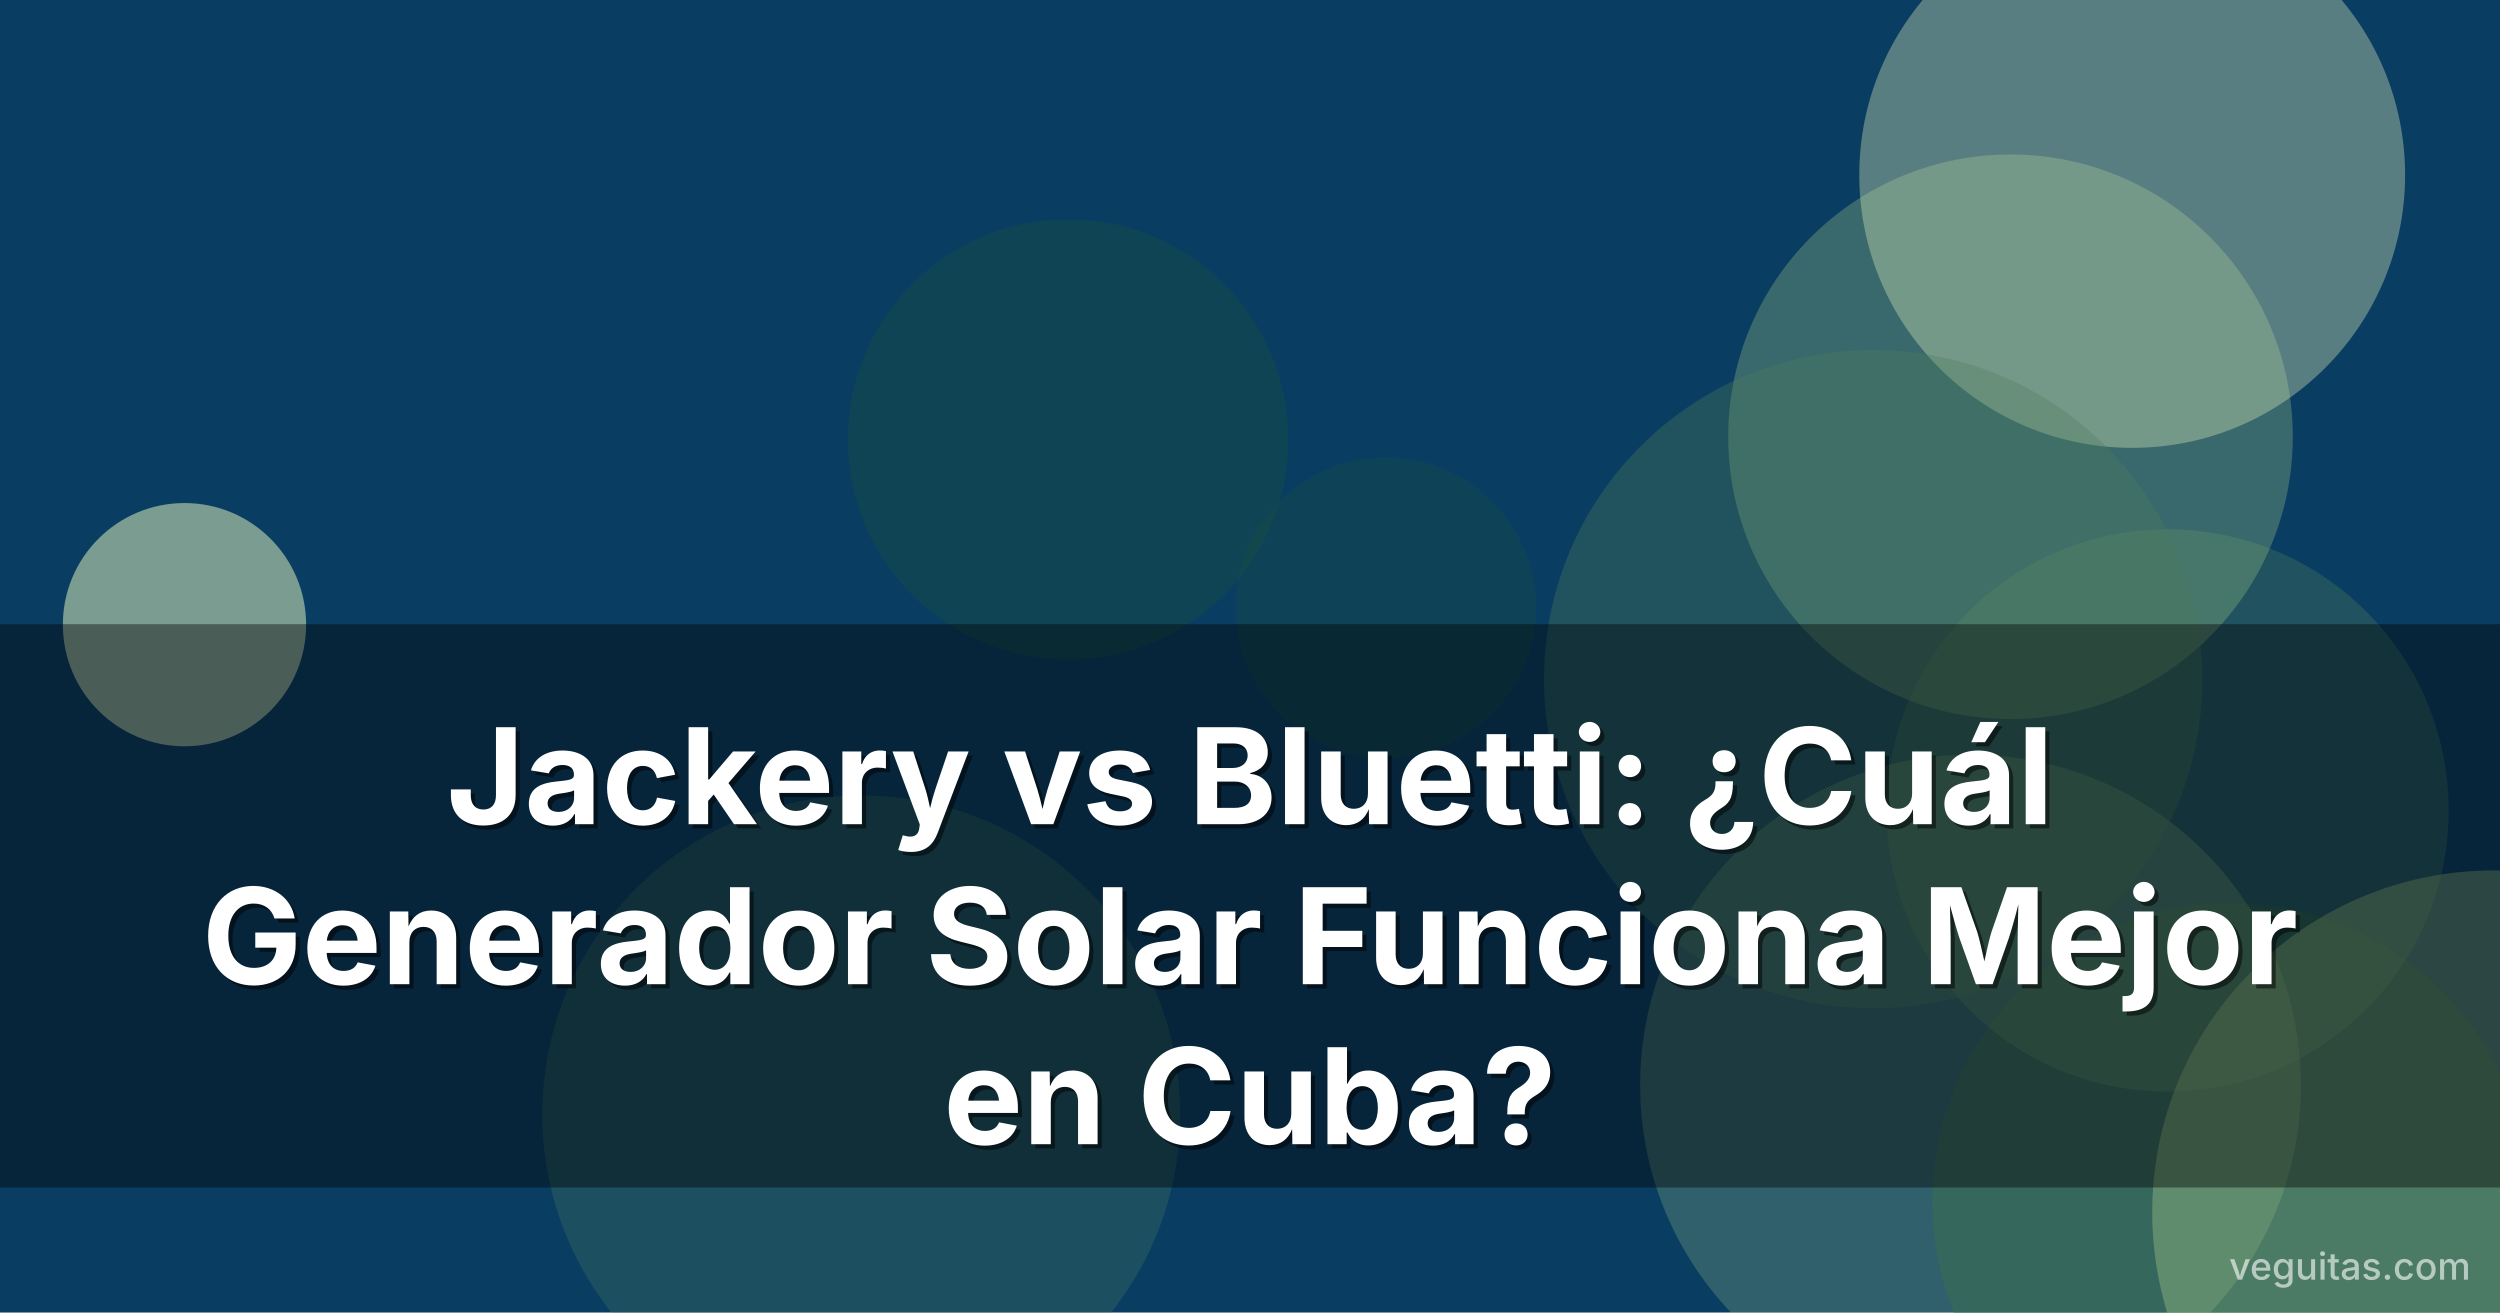
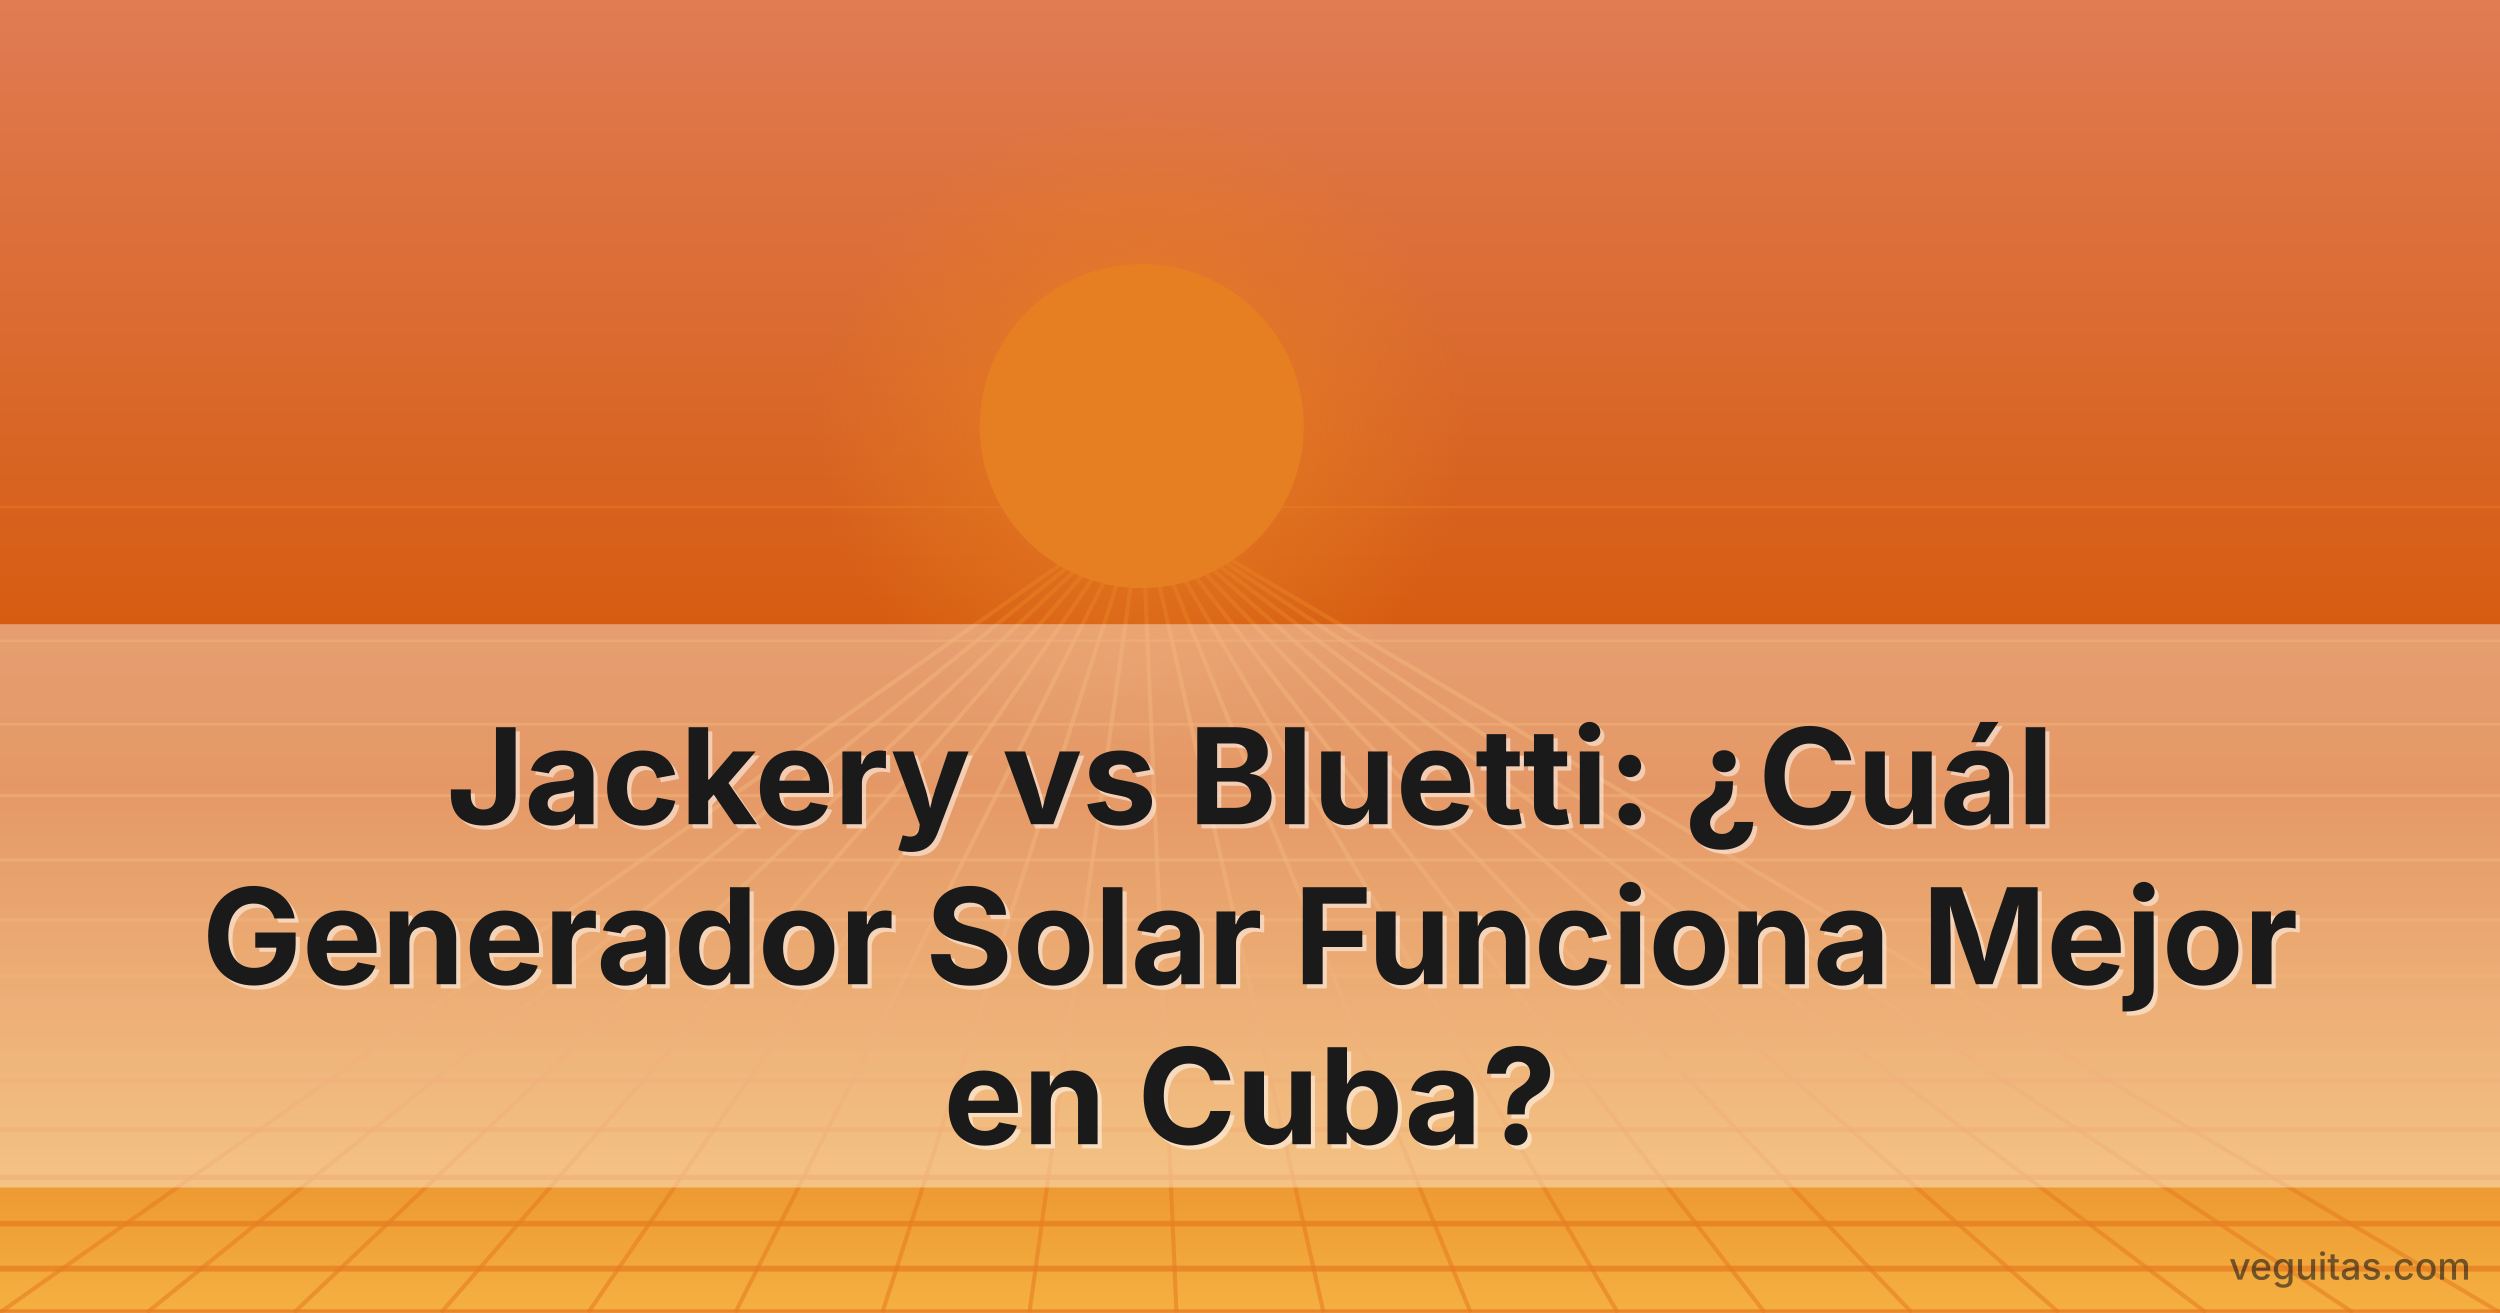
<svg xmlns="http://www.w3.org/2000/svg" version="1.1" width="1200" height="630" viewBox="0 0 1200 630">
-   <rect width="1200" height="630" fill="#0a3d62" />
-   <circle r="143.151" cx="1070.703" cy="576.691" fill="#1e5631" opacity="0.429" />
-   <circle r="134.932" cx="1040.433" cy="389.016" fill="#4a7c59" opacity="0.356" />
-   <circle r="158.584" cx="945.854" cy="520.829" fill="#8db580" opacity="0.286" />
-   <circle r="58.38" cx="88.555" cy="299.841" fill="#d4e6b5" opacity="0.561" />
-   <circle r="105.677" cx="512.713" cy="210.943" fill="#1e5631" opacity="0.266" />
-   <circle r="153.074" cx="413.402" cy="534.898" fill="#4a7c59" opacity="0.283" />
-   <circle r="135.492" cx="965.039" cy="209.655" fill="#8db580" opacity="0.361" />
-   <circle r="130.994" cx="1023.451" cy="83.98" fill="#d4e6b5" opacity="0.387" />
-   <circle r="72.119" cx="665.192" cy="291.656" fill="#1e5631" opacity="0.213" />
-   <circle r="157.999" cx="899.137" cy="325.994" fill="#4a7c59" opacity="0.344" />
-   <circle r="164.104" cx="1197.179" cy="581.896" fill="#8db580" opacity="0.471" />
-   <rect width="1200" height="270.4" x="0" y="299.6" fill="rgba(0,0,0,0.4)" />
-   <text font-family="system-ui, -apple-system, sans-serif" font-size="64" font-weight="700" text-anchor="middle" fill="rgba(0,0,0,0.5)" x="602" y="397.628">
+   <defs>
+     <linearGradient x1="0" y1="0" x2="0" y2="1" id="SvgjsLinearGradient1026">
+       <stop stop-color="#e07b53" offset="0" />
+       <stop stop-color="#d35400" offset="0.6" />
+       <stop stop-color="#f5b041" offset="1" />
+     </linearGradient>
+     <radialGradient id="SvgjsRadialGradient1027">
+       <stop stop-opacity="1" stop-color="#e67e22" offset="0" />
+       <stop stop-opacity="0.5" stop-color="#e67e22" offset="0.5" />
+       <stop stop-opacity="0" stop-color="#e67e22" offset="1" />
+     </radialGradient>
+   </defs>
+   <rect width="1200" height="630" fill="url(#SvgjsLinearGradient1026)" />
+   <line x1="0" y1="243.396" x2="1200" y2="243.396" stroke-opacity="0.5" stroke-width="1" stroke="#e67e22" />
+   <line x1="0" y1="307.592" x2="1200" y2="307.592" stroke-opacity="0.523" stroke-width="1.154" stroke="#e67e22" />
+   <line x1="0" y1="347.682" x2="1200" y2="347.682" stroke-opacity="0.546" stroke-width="1.308" stroke="#e67e22" />
+   <line x1="0" y1="381.909" x2="1200" y2="381.909" stroke-opacity="0.569" stroke-width="1.462" stroke="#e67e22" />
+   <line x1="0" y1="412.809" x2="1200" y2="412.809" stroke-opacity="0.592" stroke-width="1.615" stroke="#e67e22" />
+   <line x1="0" y1="441.451" x2="1200" y2="441.451" stroke-opacity="0.615" stroke-width="1.769" stroke="#e67e22" />
+   <line x1="0" y1="468.411" x2="1200" y2="468.411" stroke-opacity="0.638" stroke-width="1.923" stroke="#e67e22" />
+   <line x1="0" y1="494.05" x2="1200" y2="494.05" stroke-opacity="0.662" stroke-width="2.077" stroke="#e67e22" />
+   <line x1="0" y1="518.609" x2="1200" y2="518.609" stroke-opacity="0.685" stroke-width="2.231" stroke="#e67e22" />
+   <line x1="0" y1="542.261" x2="1200" y2="542.261" stroke-opacity="0.708" stroke-width="2.385" stroke="#e67e22" />
+   <line x1="0" y1="565.137" x2="1200" y2="565.137" stroke-opacity="0.731" stroke-width="2.538" stroke="#e67e22" />
+   <line x1="0" y1="587.335" x2="1200" y2="587.335" stroke-opacity="0.754" stroke-width="2.692" stroke="#e67e22" />
+   <line x1="0" y1="608.934" x2="1200" y2="608.934" stroke-opacity="0.777" stroke-width="2.846" stroke="#e67e22" />
+   <line x1="0" y1="630" x2="1200" y2="630" stroke-opacity="0.8" stroke-width="3" stroke="#e67e22" />
+   <line x1="548.037" y1="243.396" x2="0" y2="630" stroke-opacity="0.6" stroke-width="2" stroke="#e67e22" />
+   <line x1="548.037" y1="243.396" x2="70.588" y2="630" stroke-opacity="0.6" stroke-width="2" stroke="#e67e22" />
+   <line x1="548.037" y1="243.396" x2="141.176" y2="630" stroke-opacity="0.6" stroke-width="2" stroke="#e67e22" />
+   <line x1="548.037" y1="243.396" x2="211.765" y2="630" stroke-opacity="0.6" stroke-width="2" stroke="#e67e22" />
+   <line x1="548.037" y1="243.396" x2="282.353" y2="630" stroke-opacity="0.6" stroke-width="2" stroke="#e67e22" />
+   <line x1="548.037" y1="243.396" x2="352.941" y2="630" stroke-opacity="0.6" stroke-width="2" stroke="#e67e22" />
+   <line x1="548.037" y1="243.396" x2="423.529" y2="630" stroke-opacity="0.6" stroke-width="2" stroke="#e67e22" />
+   <line x1="548.037" y1="243.396" x2="494.118" y2="630" stroke-opacity="0.6" stroke-width="2" stroke="#e67e22" />
+   <line x1="548.037" y1="243.396" x2="564.706" y2="630" stroke-opacity="0.6" stroke-width="2" stroke="#e67e22" />
+   <line x1="548.037" y1="243.396" x2="635.294" y2="630" stroke-opacity="0.6" stroke-width="2" stroke="#e67e22" />
+   <line x1="548.037" y1="243.396" x2="705.882" y2="630" stroke-opacity="0.6" stroke-width="2" stroke="#e67e22" />
+   <line x1="548.037" y1="243.396" x2="776.471" y2="630" stroke-opacity="0.6" stroke-width="2" stroke="#e67e22" />
+   <line x1="548.037" y1="243.396" x2="847.059" y2="630" stroke-opacity="0.6" stroke-width="2" stroke="#e67e22" />
+   <line x1="548.037" y1="243.396" x2="917.647" y2="630" stroke-opacity="0.6" stroke-width="2" stroke="#e67e22" />
+   <line x1="548.037" y1="243.396" x2="988.235" y2="630" stroke-opacity="0.6" stroke-width="2" stroke="#e67e22" />
+   <line x1="548.037" y1="243.396" x2="1058.824" y2="630" stroke-opacity="0.6" stroke-width="2" stroke="#e67e22" />
+   <line x1="548.037" y1="243.396" x2="1129.412" y2="630" stroke-opacity="0.6" stroke-width="2" stroke="#e67e22" />
+   <line x1="548.037" y1="243.396" x2="1200" y2="630" stroke-opacity="0.6" stroke-width="2" stroke="#e67e22" />
+   <circle r="155.56" cx="548.037" cy="204.506" fill="url(#SvgjsRadialGradient1027)" />
+   <circle r="77.78" cx="548.037" cy="204.506" fill="#e67e22" />
+   <rect width="1200" height="270.4" x="0" y="299.6" fill="rgba(255,255,255,0.4)" />
+   <text font-family="system-ui, -apple-system, sans-serif" font-size="64" font-weight="700" text-anchor="middle" fill="rgba(255,255,255,0.5)" x="602" y="397.628">
    <tspan dy="0" x="602">Jackery vs Bluetti: ¿Cuál</tspan>
  </text>
-   <text font-family="system-ui, -apple-system, sans-serif" font-size="64" font-weight="700" text-anchor="middle" fill="#ffffff" x="600" y="395.628">
+   <text font-family="system-ui, -apple-system, sans-serif" font-size="64" font-weight="700" text-anchor="middle" fill="#1a1a1a" x="600" y="395.628">
    <tspan dy="0" x="600">Jackery vs Bluetti: ¿Cuál</tspan>
  </text>
-   <text font-family="system-ui, -apple-system, sans-serif" font-size="64" font-weight="700" text-anchor="middle" fill="rgba(0,0,0,0.5)" x="602" y="474.428">
+   <text font-family="system-ui, -apple-system, sans-serif" font-size="64" font-weight="700" text-anchor="middle" fill="rgba(255,255,255,0.5)" x="602" y="474.428">
    <tspan dy="0" x="602">Generador Solar Funciona Mejor</tspan>
  </text>
-   <text font-family="system-ui, -apple-system, sans-serif" font-size="64" font-weight="700" text-anchor="middle" fill="#ffffff" x="600" y="472.428">
+   <text font-family="system-ui, -apple-system, sans-serif" font-size="64" font-weight="700" text-anchor="middle" fill="#1a1a1a" x="600" y="472.428">
    <tspan dy="0" x="600">Generador Solar Funciona Mejor</tspan>
  </text>
-   <text font-family="system-ui, -apple-system, sans-serif" font-size="64" font-weight="700" text-anchor="middle" fill="rgba(0,0,0,0.5)" x="602" y="551.228">
+   <text font-family="system-ui, -apple-system, sans-serif" font-size="64" font-weight="700" text-anchor="middle" fill="rgba(255,255,255,0.5)" x="602" y="551.228">
    <tspan dy="0" x="602">en Cuba?</tspan>
  </text>
-   <text font-family="system-ui, -apple-system, sans-serif" font-size="64" font-weight="700" text-anchor="middle" fill="#ffffff" x="600" y="549.228">
+   <text font-family="system-ui, -apple-system, sans-serif" font-size="64" font-weight="700" text-anchor="middle" fill="#1a1a1a" x="600" y="549.228">
    <tspan dy="0" x="600">en Cuba?</tspan>
  </text>
-   <text font-family="system-ui, -apple-system, sans-serif" font-size="18" font-weight="500" fill="#ffffff" opacity="0.6" x="1070" y="614.239">
+   <text font-family="system-ui, -apple-system, sans-serif" font-size="18" font-weight="500" fill="#1a1a1a" opacity="0.6" x="1070" y="614.239">
    <tspan dy="0" x="1070">veguitas.com</tspan>
  </text>
</svg>
